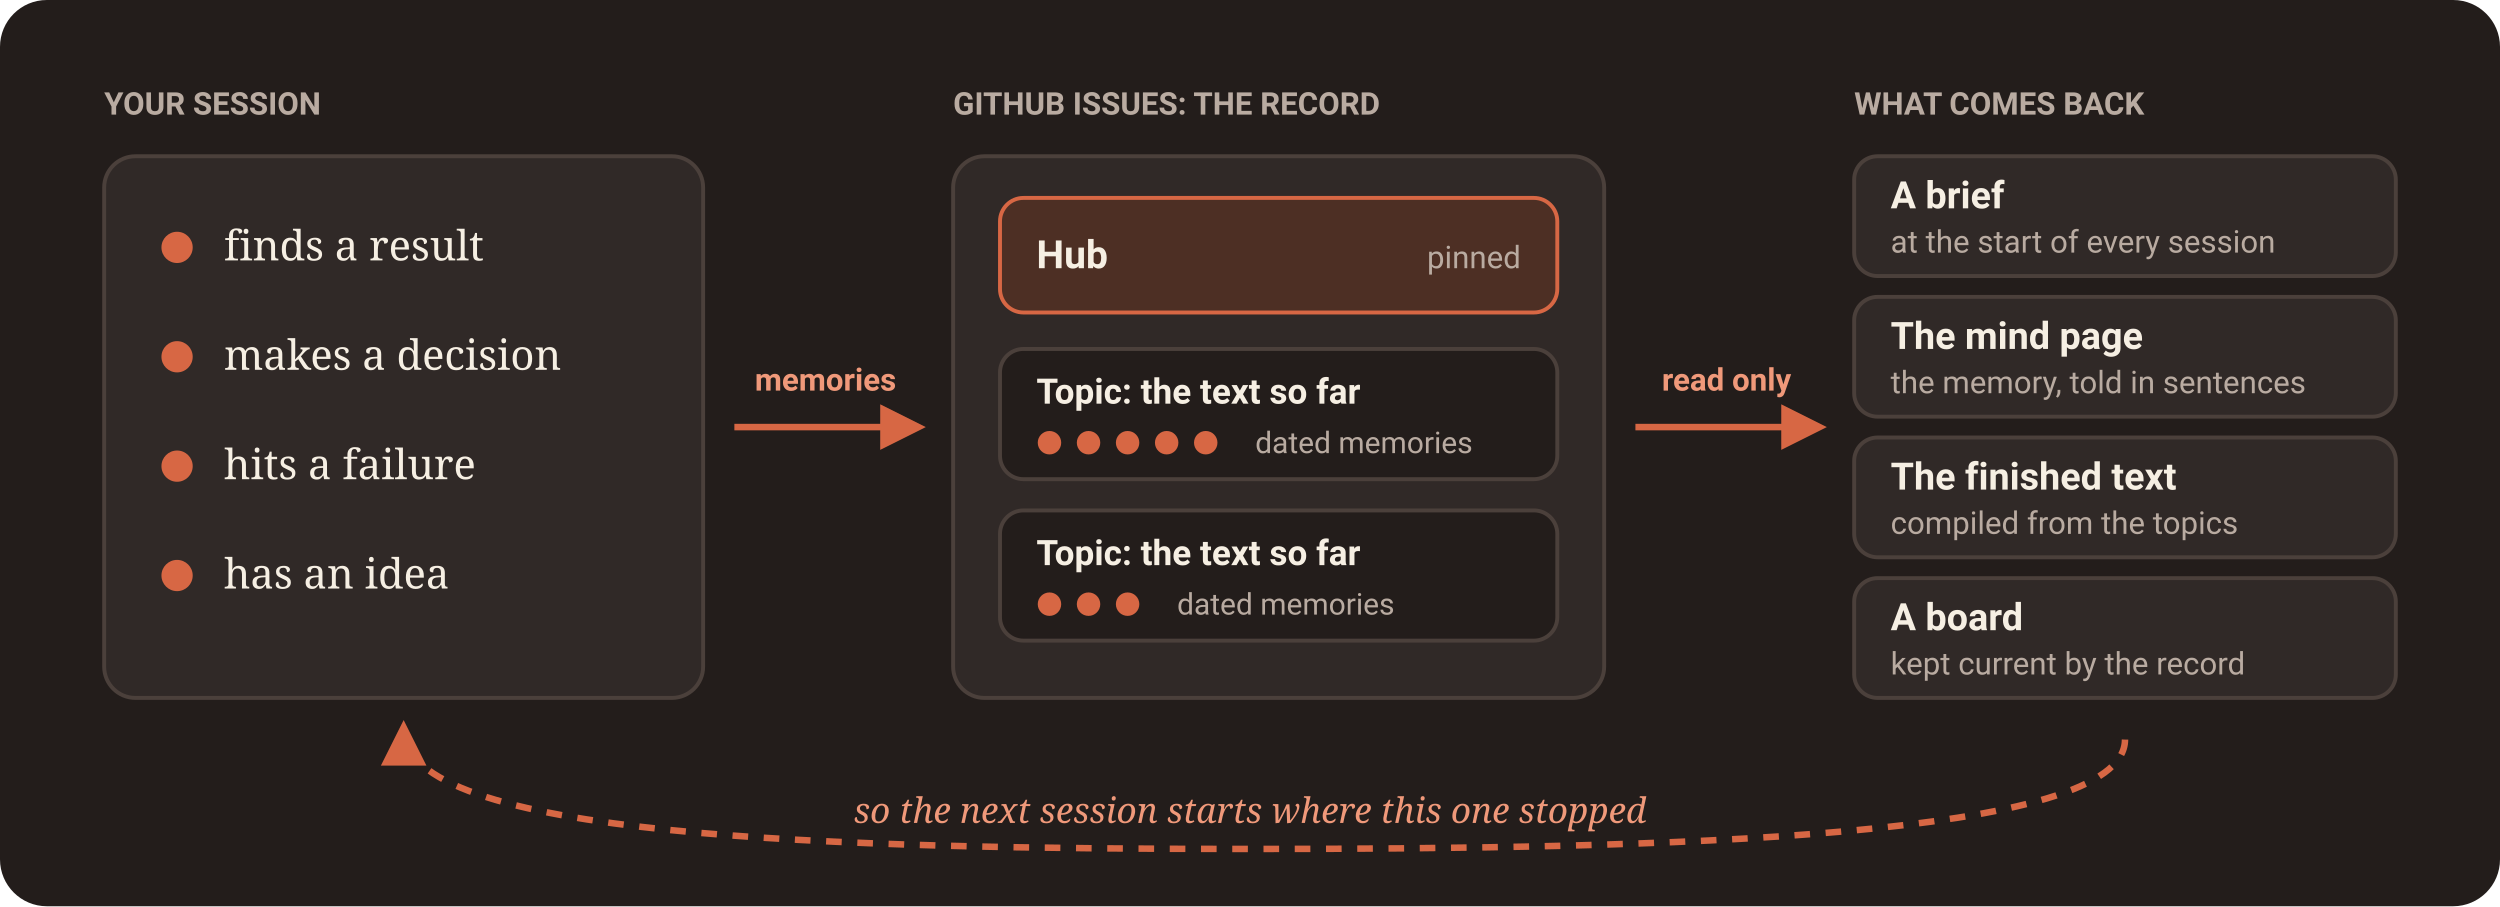
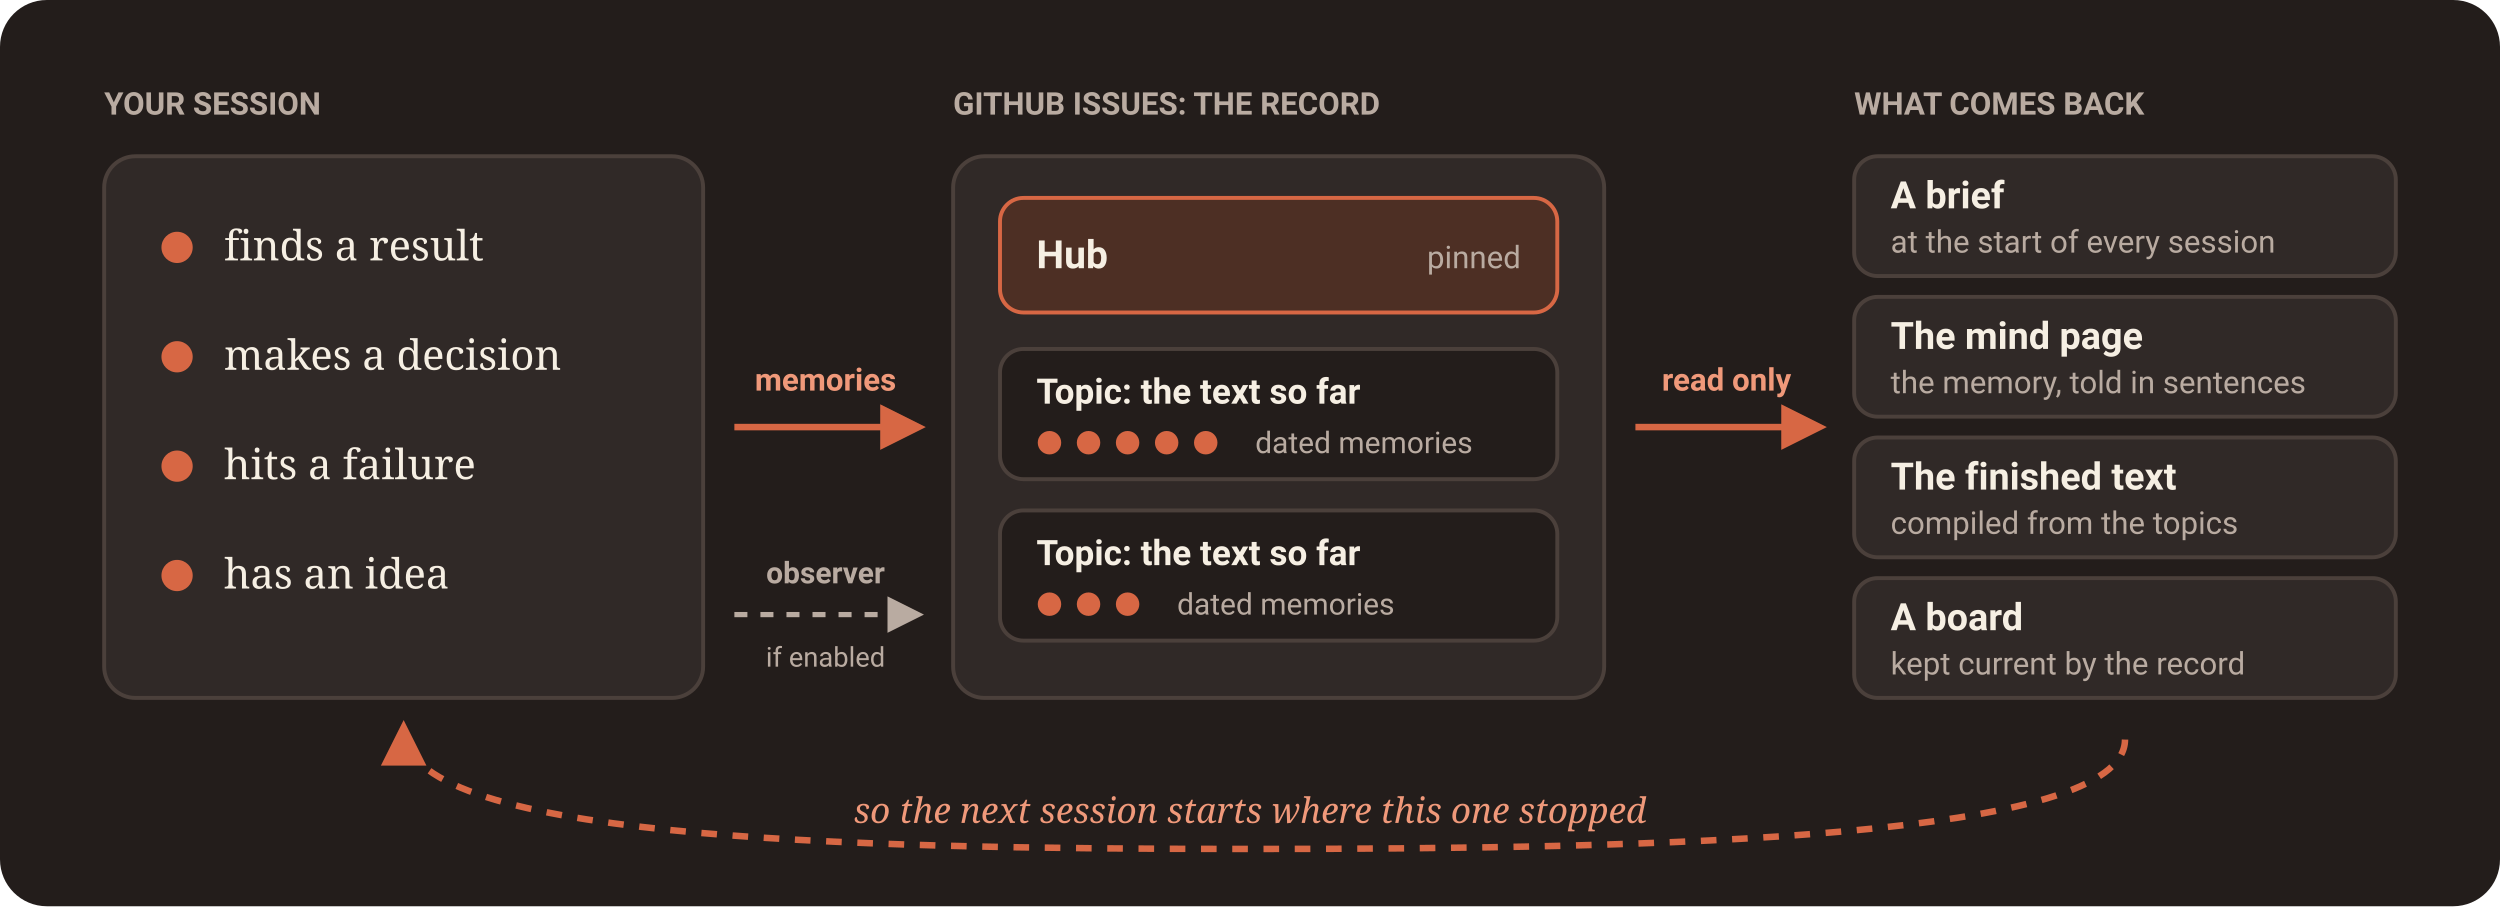
- <svg xmlns="http://www.w3.org/2000/svg" viewBox="0 0 960 348" width="960" height="348" role="img" aria-label="How recortex works: a session writes memories to GitHub issues, and the record gives back a brief, the mind page, the finished text and a board">
+ <svg xmlns="http://www.w3.org/2000/svg" viewBox="0 0 960 348" width="960" height="348" role="img" aria-label="How recortex works: a session writes memories to GitHub issues, and the record gives back a brief, the mind page, the finished text and a board; an optional observer, off unless enabled, can also queue and post reviewed memories">
  <defs>
    <marker id="a" viewBox="0 0 10 10" refX="8" refY="5" markerWidth="7" markerHeight="7" orient="auto-start-reverse">
      <path d="M0,0 L10,5 L0,10 Z" fill="#D76744" />
+     </marker>
+     <marker id="q" viewBox="0 0 10 10" refX="8" refY="5" markerWidth="7" markerHeight="7" orient="auto-start-reverse">
+       <path d="M0,0 L10,5 L0,10 Z" fill="#B9ABA1" />
    </marker>
  </defs>
  <rect width="960" height="348" rx="18" fill="#231D1B" />
  <text x="40" y="44" font-size="12" font-weight="600" text-anchor="start" fill="#B9ABA1" font-family="system-ui,-apple-system,Segoe UI,Roboto,Noto Sans,Liberation Sans,sans-serif">YOUR SESSION</text>
  <rect x="40" y="60" width="230" height="208" rx="12" fill="#302927" stroke="#4B403B" stroke-width="1.5" />
  <circle cx="68" cy="95" r="6" fill="#D76744" />
  <text x="86" y="100" font-size="16" font-weight="400" text-anchor="start" fill="#F6EFE3" font-family="Charter,Bitstream Charter,Cambria,Noto Serif,Georgia,serif">finds a result</text>
  <circle cx="68" cy="137" r="6" fill="#D76744" />
  <text x="86" y="142" font-size="16" font-weight="400" text-anchor="start" fill="#F6EFE3" font-family="Charter,Bitstream Charter,Cambria,Noto Serif,Georgia,serif">makes a decision</text>
  <circle cx="68" cy="179" r="6" fill="#D76744" />
  <text x="86" y="184" font-size="16" font-weight="400" text-anchor="start" fill="#F6EFE3" font-family="Charter,Bitstream Charter,Cambria,Noto Serif,Georgia,serif">hits a failure</text>
  <circle cx="68" cy="221" r="6" fill="#D76744" />
  <text x="86" y="226" font-size="16" font-weight="400" text-anchor="start" fill="#F6EFE3" font-family="Charter,Bitstream Charter,Cambria,Noto Serif,Georgia,serif">has an idea</text>
  <line x1="282" y1="164" x2="352" y2="164" stroke="#D76744" stroke-width="2.5" marker-end="url(#a)" />
  <text x="317" y="150" font-size="12" font-weight="600" text-anchor="middle" fill="#F0997A" font-family="system-ui,-apple-system,Segoe UI,Roboto,Noto Sans,Liberation Sans,sans-serif">memories</text>
+   <line x1="282" y1="236" x2="352" y2="236" stroke="#B9ABA1" stroke-width="2" stroke-dasharray="5 5" marker-end="url(#q)" />
+   <text x="317" y="224" font-size="11.5" font-weight="600" text-anchor="middle" fill="#B9ABA1" font-family="system-ui,-apple-system,Segoe UI,Roboto,Noto Sans,Liberation Sans,sans-serif">observer</text>
+   <text x="317" y="256" font-size="10.5" font-weight="400" text-anchor="middle" fill="#B9ABA1" font-family="system-ui,-apple-system,Segoe UI,Roboto,Noto Sans,Liberation Sans,sans-serif">if enabled</text>
  <text x="366" y="44" font-size="12" font-weight="600" text-anchor="start" fill="#B9ABA1" font-family="system-ui,-apple-system,Segoe UI,Roboto,Noto Sans,Liberation Sans,sans-serif">GITHUB ISSUES: THE RECORD</text>
  <rect x="366" y="60" width="250" height="208" rx="12" fill="#302927" stroke="#4B403B" stroke-width="1.5" />
  <rect x="384" y="76" width="214" height="44" rx="9" fill="#4D2F24" stroke="#D76744" stroke-width="1.5" />
  <text x="398" y="103" font-size="15" font-weight="600" text-anchor="start" fill="#F6EFE3" font-family="system-ui,-apple-system,Segoe UI,Roboto,Noto Sans,Liberation Sans,sans-serif">Hub</text>
  <text x="584" y="103" font-size="12" font-weight="400" text-anchor="end" fill="#B9ABA1" font-family="system-ui,-apple-system,Segoe UI,Roboto,Noto Sans,Liberation Sans,sans-serif">pinned</text>
  <rect x="384" y="134" width="214" height="50" rx="9" fill="#231D1B" stroke="#4B403B" stroke-width="1.5" />
  <text x="398" y="155" font-size="13.5" font-weight="600" text-anchor="start" fill="#F6EFE3" font-family="system-ui,-apple-system,Segoe UI,Roboto,Noto Sans,Liberation Sans,sans-serif">Topic: the text so far</text>
  <circle cx="403" cy="170" r="4.5" fill="#D76744" />
  <circle cx="418" cy="170" r="4.5" fill="#D76744" />
  <circle cx="433" cy="170" r="4.5" fill="#D76744" />
  <circle cx="448" cy="170" r="4.5" fill="#D76744" />
  <circle cx="463" cy="170" r="4.5" fill="#D76744" />
  <text x="482" y="174" font-size="11.5" font-weight="400" text-anchor="start" fill="#B9ABA1" font-family="system-ui,-apple-system,Segoe UI,Roboto,Noto Sans,Liberation Sans,sans-serif">dated memories</text>
  <rect x="384" y="196" width="214" height="50" rx="9" fill="#231D1B" stroke="#4B403B" stroke-width="1.5" />
  <text x="398" y="217" font-size="13.5" font-weight="600" text-anchor="start" fill="#F6EFE3" font-family="system-ui,-apple-system,Segoe UI,Roboto,Noto Sans,Liberation Sans,sans-serif">Topic: the text so far</text>
  <circle cx="403" cy="232" r="4.5" fill="#D76744" />
  <circle cx="418" cy="232" r="4.5" fill="#D76744" />
  <circle cx="433" cy="232" r="4.5" fill="#D76744" />
  <text x="452" y="236" font-size="11.5" font-weight="400" text-anchor="start" fill="#B9ABA1" font-family="system-ui,-apple-system,Segoe UI,Roboto,Noto Sans,Liberation Sans,sans-serif">dated memories</text>
  <line x1="628" y1="164" x2="698" y2="164" stroke="#D76744" stroke-width="2.5" marker-end="url(#a)" />
  <text x="663" y="150" font-size="12" font-weight="600" text-anchor="middle" fill="#F0997A" font-family="system-ui,-apple-system,Segoe UI,Roboto,Noto Sans,Liberation Sans,sans-serif">read only</text>
  <text x="712" y="44" font-size="12" font-weight="600" text-anchor="start" fill="#B9ABA1" font-family="system-ui,-apple-system,Segoe UI,Roboto,Noto Sans,Liberation Sans,sans-serif">WHAT COMES BACK</text>
  <rect x="712" y="60" width="208" height="46" rx="9" fill="#302927" stroke="#4B403B" stroke-width="1.5" />
  <text x="726" y="80" font-size="14.5" font-weight="600" text-anchor="start" fill="#F6EFE3" font-family="system-ui,-apple-system,Segoe UI,Roboto,Noto Sans,Liberation Sans,sans-serif">A brief</text>
  <text x="726" y="97" font-size="12" font-weight="400" text-anchor="start" fill="#B9ABA1" font-family="system-ui,-apple-system,Segoe UI,Roboto,Noto Sans,Liberation Sans,sans-serif">at the start of every session</text>
  <rect x="712" y="114" width="208" height="46" rx="9" fill="#302927" stroke="#4B403B" stroke-width="1.5" />
  <text x="726" y="134" font-size="14.5" font-weight="600" text-anchor="start" fill="#F6EFE3" font-family="system-ui,-apple-system,Segoe UI,Roboto,Noto Sans,Liberation Sans,sans-serif">The mind page</text>
  <text x="726" y="151" font-size="12" font-weight="400" text-anchor="start" fill="#B9ABA1" font-family="system-ui,-apple-system,Segoe UI,Roboto,Noto Sans,Liberation Sans,sans-serif">the memory, told in sentences</text>
  <rect x="712" y="168" width="208" height="46" rx="9" fill="#302927" stroke="#4B403B" stroke-width="1.5" />
  <text x="726" y="188" font-size="14.5" font-weight="600" text-anchor="start" fill="#F6EFE3" font-family="system-ui,-apple-system,Segoe UI,Roboto,Noto Sans,Liberation Sans,sans-serif">The finished text</text>
  <text x="726" y="205" font-size="12" font-weight="400" text-anchor="start" fill="#B9ABA1" font-family="system-ui,-apple-system,Segoe UI,Roboto,Noto Sans,Liberation Sans,sans-serif">compiled from the topics</text>
  <rect x="712" y="222" width="208" height="46" rx="9" fill="#302927" stroke="#4B403B" stroke-width="1.5" />
  <text x="726" y="242" font-size="14.5" font-weight="600" text-anchor="start" fill="#F6EFE3" font-family="system-ui,-apple-system,Segoe UI,Roboto,Noto Sans,Liberation Sans,sans-serif">A board</text>
  <text x="726" y="259" font-size="12" font-weight="400" text-anchor="start" fill="#B9ABA1" font-family="system-ui,-apple-system,Segoe UI,Roboto,Noto Sans,Liberation Sans,sans-serif">kept current by the record</text>
  <path d="M816,284 C816,322 640,326 480,326 C320,326 155,322 155,280" fill="none" stroke="#D76744" stroke-width="2.5" stroke-dasharray="6 6" marker-end="url(#a)" />
  <text x="480" y="316" font-size="13.5" font-weight="400" text-anchor="middle" fill="#F0997A" font-family="Charter,Bitstream Charter,Cambria,Noto Serif,Georgia,serif" font-style="italic">so the next session starts where this one stopped</text>
</svg>
